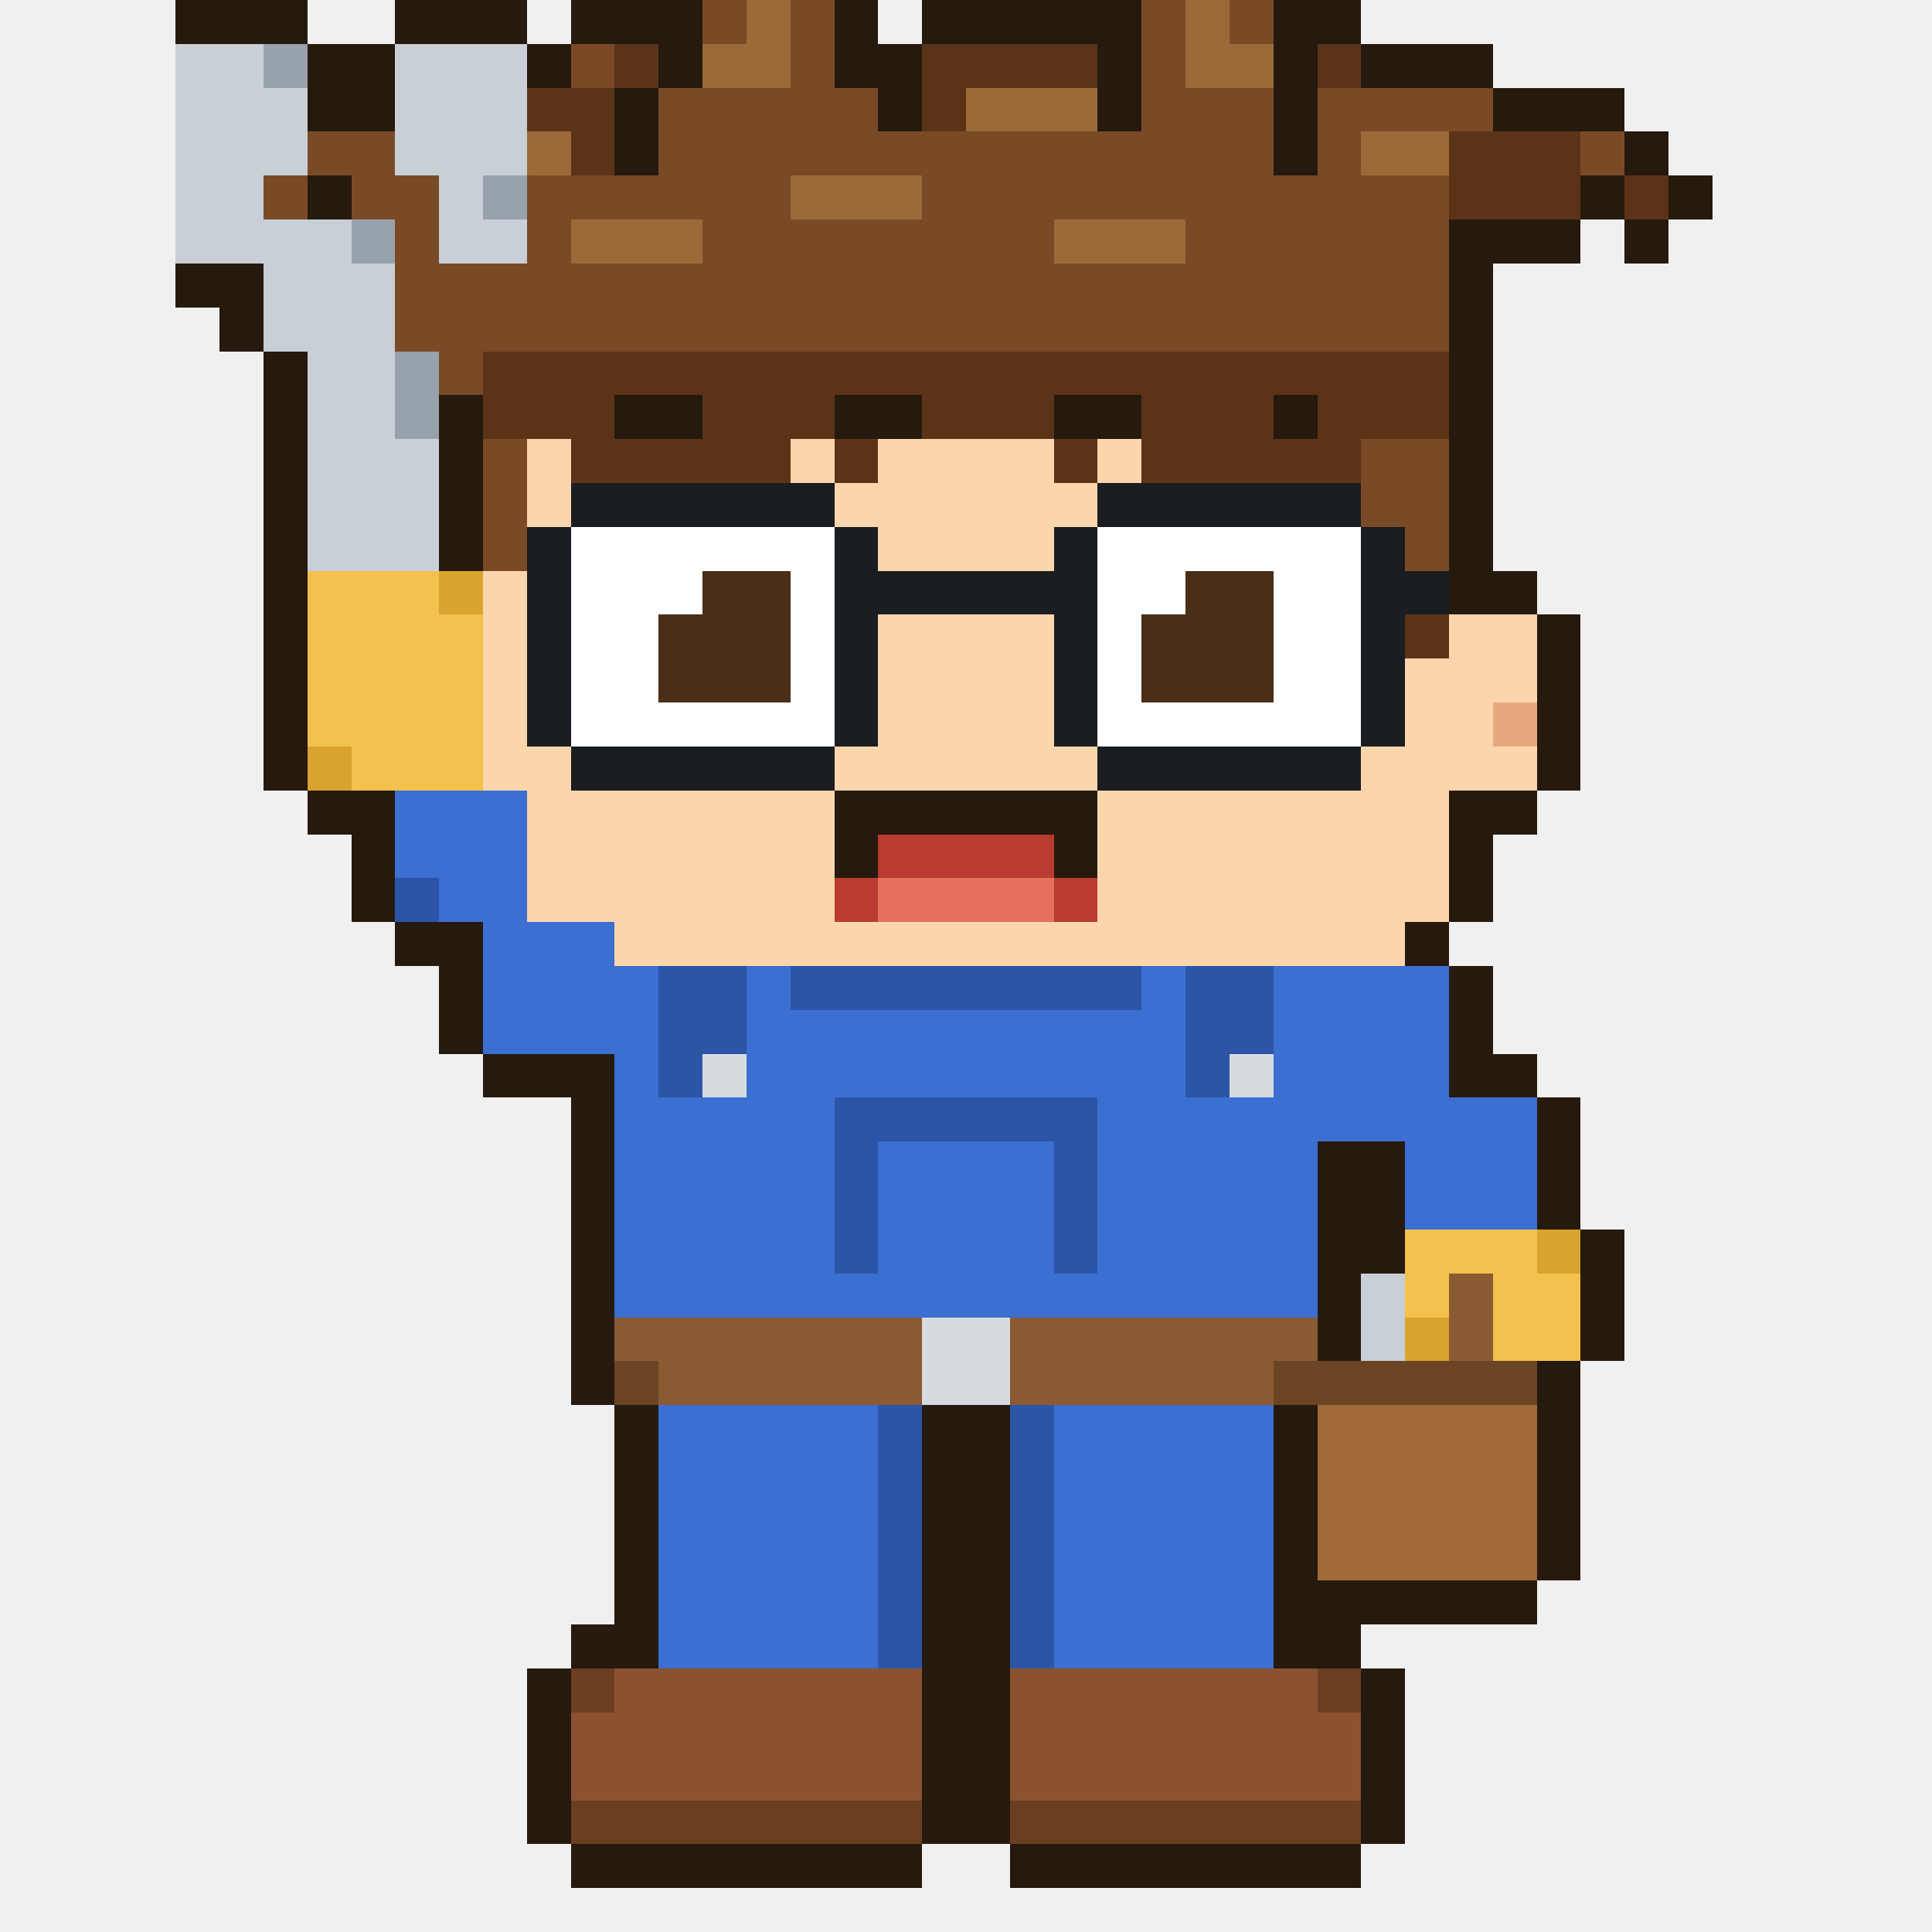
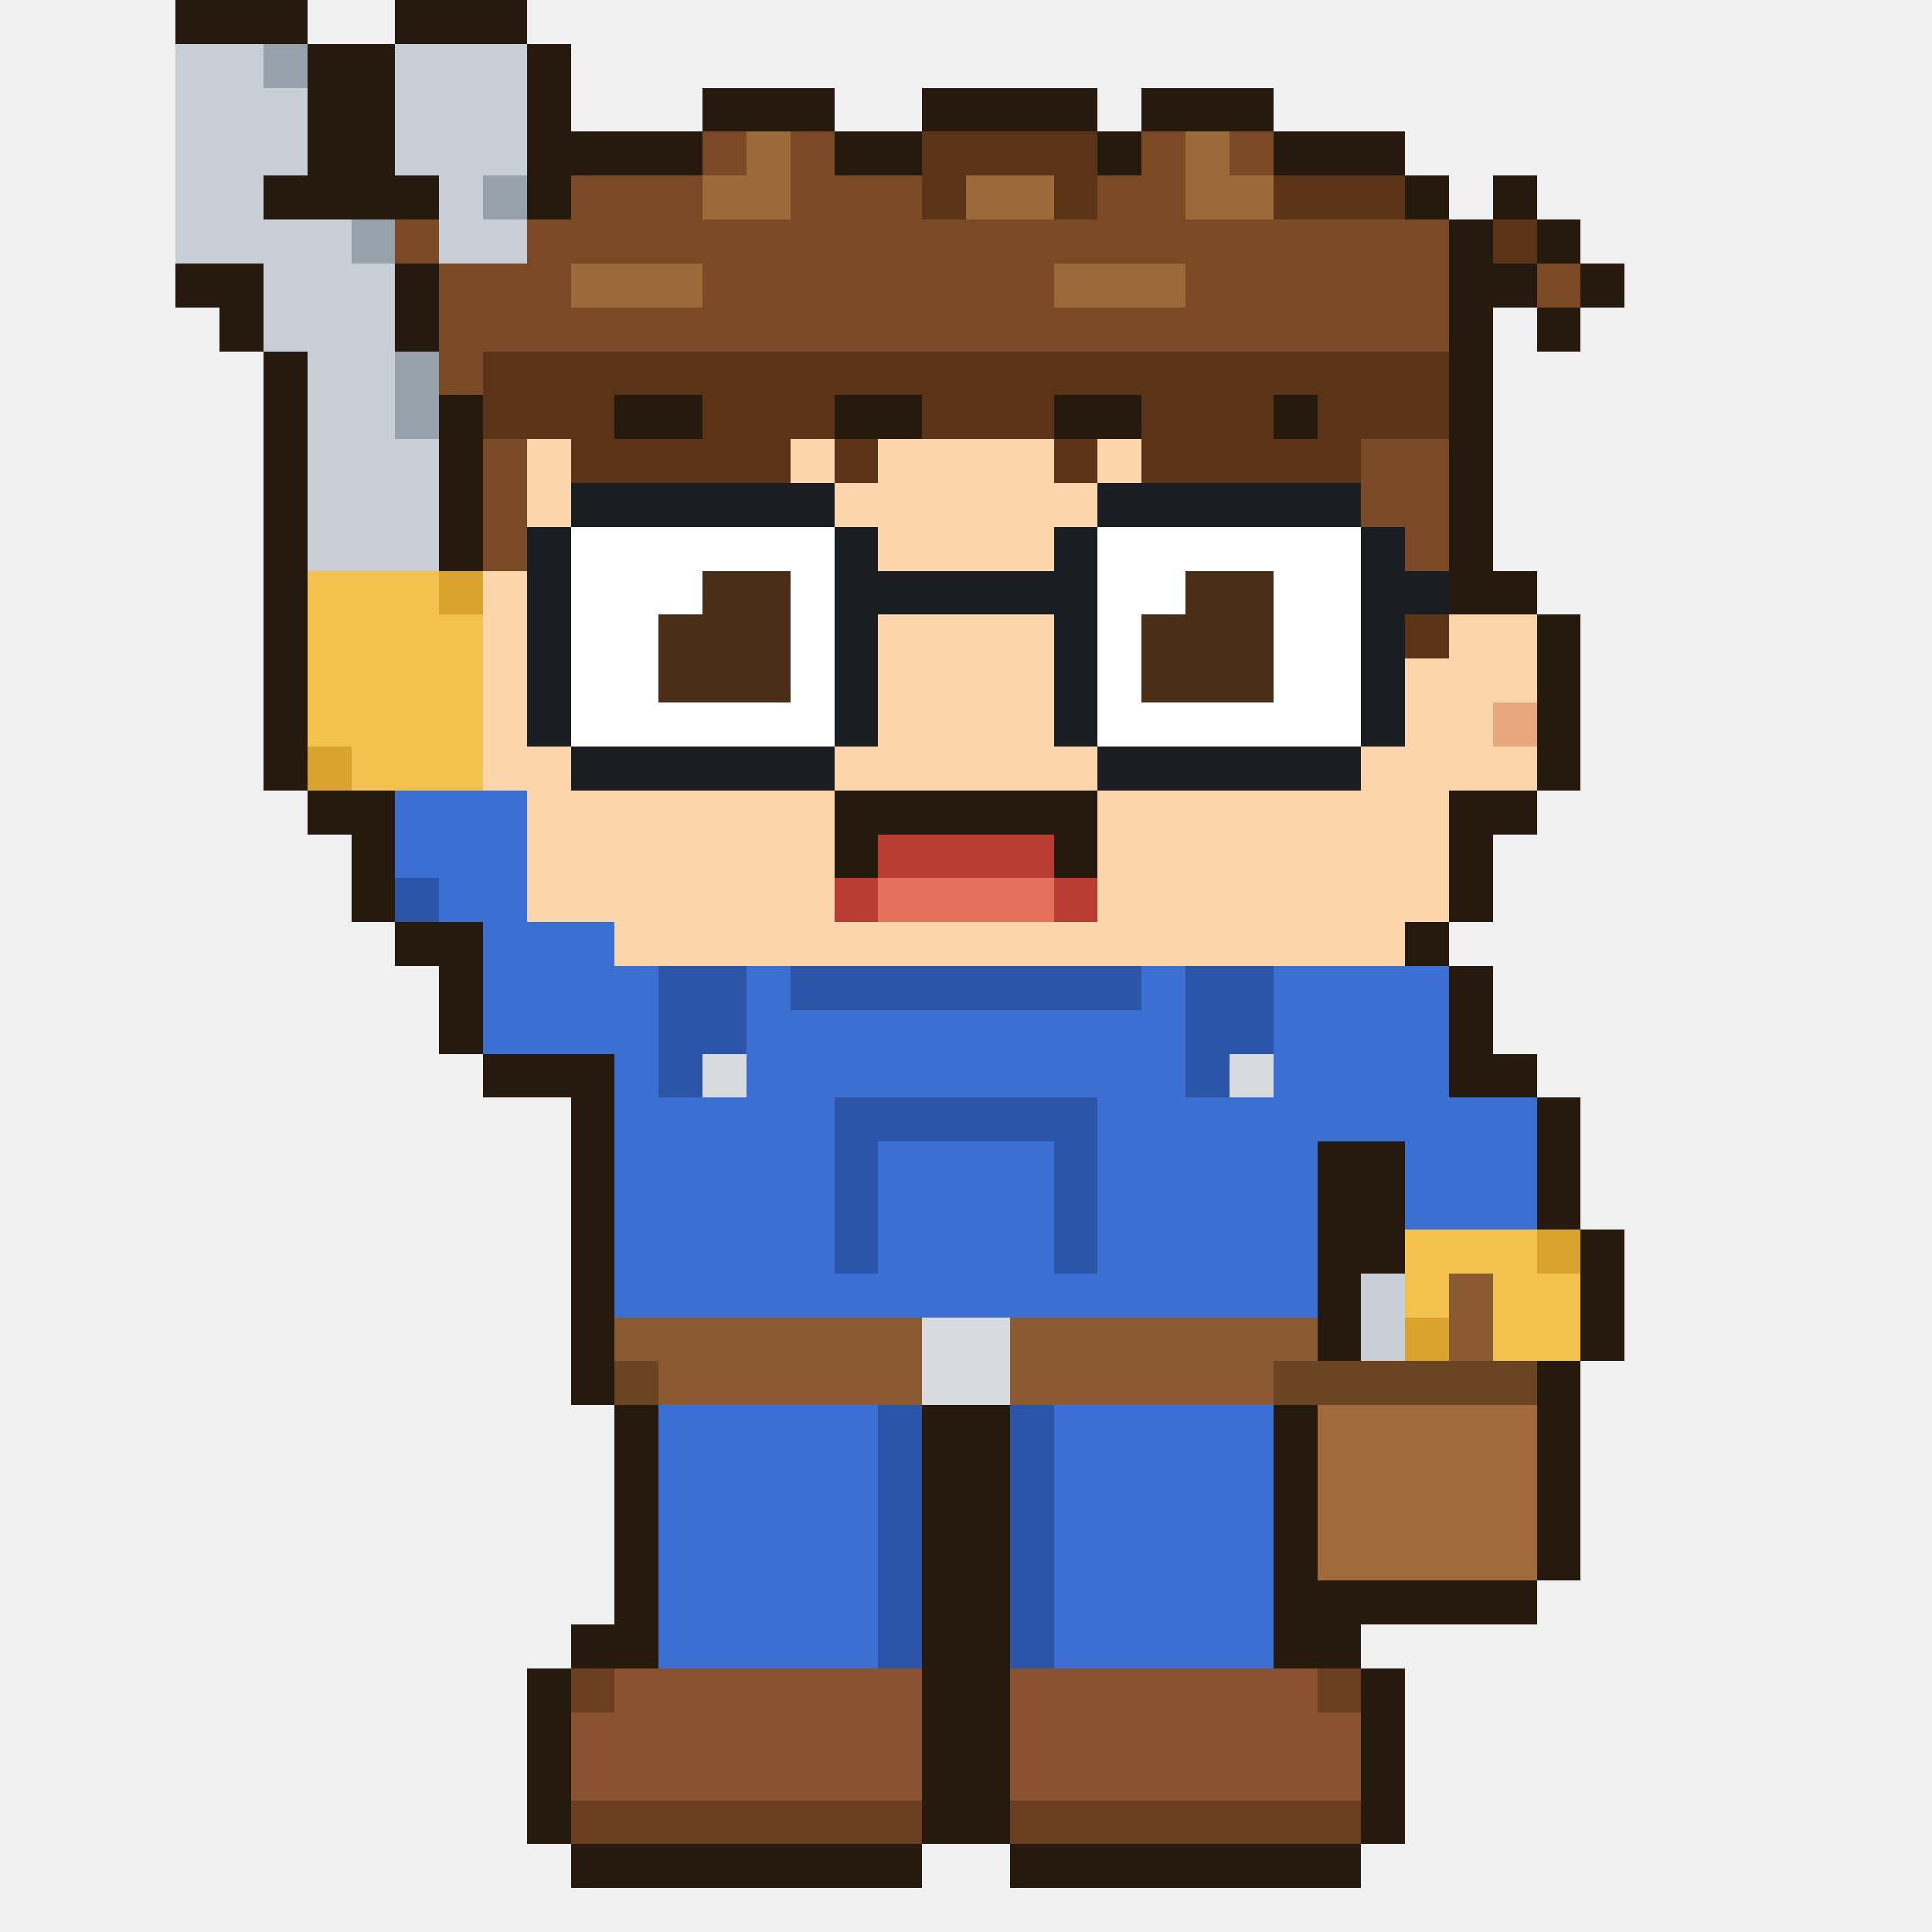
<svg xmlns="http://www.w3.org/2000/svg" viewBox="0 0 36 44" width="240" height="240" role="img" aria-label="Felix" shape-rendering="crispEdges">
  <rect x="0" y="0" width="3" height="1" fill="#26190E" />
  <rect x="5" y="0" width="3" height="1" fill="#26190E" />
-   <rect x="9" y="0" width="3" height="1" fill="#26190E" />
-   <rect x="12" y="0" width="1" height="1" fill="#7A4A26" />
-   <rect x="13" y="0" width="1" height="1" fill="#9C6A38" />
-   <rect x="14" y="0" width="1" height="1" fill="#7A4A26" />
-   <rect x="15" y="0" width="1" height="1" fill="#26190E" />
-   <rect x="17" y="0" width="5" height="1" fill="#26190E" />
-   <rect x="22" y="0" width="1" height="1" fill="#7A4A26" />
-   <rect x="23" y="0" width="1" height="1" fill="#9C6A38" />
-   <rect x="24" y="0" width="1" height="1" fill="#7A4A26" />
-   <rect x="25" y="0" width="2" height="1" fill="#26190E" />
  <rect x="0" y="1" width="2" height="1" fill="#C9CFD6" />
  <rect x="2" y="1" width="1" height="1" fill="#98A2AC" />
  <rect x="3" y="1" width="2" height="1" fill="#26190E" />
  <rect x="5" y="1" width="3" height="1" fill="#C9CFD6" />
  <rect x="8" y="1" width="1" height="1" fill="#26190E" />
-   <rect x="9" y="1" width="1" height="1" fill="#7A4A26" />
-   <rect x="10" y="1" width="1" height="1" fill="#5B3418" />
-   <rect x="11" y="1" width="1" height="1" fill="#26190E" />
-   <rect x="12" y="1" width="2" height="1" fill="#9C6A38" />
-   <rect x="14" y="1" width="1" height="1" fill="#7A4A26" />
-   <rect x="15" y="1" width="2" height="1" fill="#26190E" />
-   <rect x="17" y="1" width="4" height="1" fill="#5B3418" />
-   <rect x="21" y="1" width="1" height="1" fill="#26190E" />
-   <rect x="22" y="1" width="1" height="1" fill="#7A4A26" />
-   <rect x="23" y="1" width="2" height="1" fill="#9C6A38" />
-   <rect x="25" y="1" width="1" height="1" fill="#26190E" />
-   <rect x="26" y="1" width="1" height="1" fill="#5B3418" />
-   <rect x="27" y="1" width="3" height="1" fill="#26190E" />
  <rect x="0" y="2" width="3" height="1" fill="#C9CFD6" />
  <rect x="3" y="2" width="2" height="1" fill="#26190E" />
  <rect x="5" y="2" width="3" height="1" fill="#C9CFD6" />
-   <rect x="8" y="2" width="2" height="1" fill="#5B3418" />
-   <rect x="10" y="2" width="1" height="1" fill="#26190E" />
-   <rect x="11" y="2" width="5" height="1" fill="#7A4A26" />
-   <rect x="16" y="2" width="1" height="1" fill="#26190E" />
-   <rect x="17" y="2" width="1" height="1" fill="#5B3418" />
-   <rect x="18" y="2" width="3" height="1" fill="#9C6A38" />
-   <rect x="21" y="2" width="1" height="1" fill="#26190E" />
-   <rect x="22" y="2" width="3" height="1" fill="#7A4A26" />
-   <rect x="25" y="2" width="1" height="1" fill="#26190E" />
-   <rect x="26" y="2" width="4" height="1" fill="#7A4A26" />
-   <rect x="30" y="2" width="3" height="1" fill="#26190E" />
+   <rect x="8" y="2" width="1" height="1" fill="#26190E" />
+   <rect x="12" y="2" width="3" height="1" fill="#26190E" />
+   <rect x="17" y="2" width="4" height="1" fill="#26190E" />
+   <rect x="22" y="2" width="3" height="1" fill="#26190E" />
  <rect x="0" y="3" width="3" height="1" fill="#C9CFD6" />
-   <rect x="3" y="3" width="2" height="1" fill="#7A4A26" />
+   <rect x="3" y="3" width="2" height="1" fill="#26190E" />
  <rect x="5" y="3" width="3" height="1" fill="#C9CFD6" />
-   <rect x="8" y="3" width="1" height="1" fill="#9C6A38" />
-   <rect x="9" y="3" width="1" height="1" fill="#5B3418" />
-   <rect x="10" y="3" width="1" height="1" fill="#26190E" />
-   <rect x="11" y="3" width="14" height="1" fill="#7A4A26" />
-   <rect x="25" y="3" width="1" height="1" fill="#26190E" />
-   <rect x="26" y="3" width="1" height="1" fill="#7A4A26" />
-   <rect x="27" y="3" width="2" height="1" fill="#9C6A38" />
-   <rect x="29" y="3" width="3" height="1" fill="#5B3418" />
-   <rect x="32" y="3" width="1" height="1" fill="#7A4A26" />
-   <rect x="33" y="3" width="1" height="1" fill="#26190E" />
+   <rect x="8" y="3" width="4" height="1" fill="#26190E" />
+   <rect x="12" y="3" width="1" height="1" fill="#7A4A26" />
+   <rect x="13" y="3" width="1" height="1" fill="#9C6A38" />
+   <rect x="14" y="3" width="1" height="1" fill="#7A4A26" />
+   <rect x="15" y="3" width="2" height="1" fill="#26190E" />
+   <rect x="17" y="3" width="4" height="1" fill="#5B3418" />
+   <rect x="21" y="3" width="1" height="1" fill="#26190E" />
+   <rect x="22" y="3" width="1" height="1" fill="#7A4A26" />
+   <rect x="23" y="3" width="1" height="1" fill="#9C6A38" />
+   <rect x="24" y="3" width="1" height="1" fill="#7A4A26" />
+   <rect x="25" y="3" width="3" height="1" fill="#26190E" />
  <rect x="0" y="4" width="2" height="1" fill="#C9CFD6" />
-   <rect x="2" y="4" width="1" height="1" fill="#7A4A26" />
-   <rect x="3" y="4" width="1" height="1" fill="#26190E" />
-   <rect x="4" y="4" width="2" height="1" fill="#7A4A26" />
+   <rect x="2" y="4" width="4" height="1" fill="#26190E" />
  <rect x="6" y="4" width="1" height="1" fill="#C9CFD6" />
  <rect x="7" y="4" width="1" height="1" fill="#98A2AC" />
-   <rect x="8" y="4" width="6" height="1" fill="#7A4A26" />
-   <rect x="14" y="4" width="3" height="1" fill="#9C6A38" />
-   <rect x="17" y="4" width="12" height="1" fill="#7A4A26" />
-   <rect x="29" y="4" width="3" height="1" fill="#5B3418" />
-   <rect x="32" y="4" width="1" height="1" fill="#26190E" />
-   <rect x="33" y="4" width="1" height="1" fill="#5B3418" />
-   <rect x="34" y="4" width="1" height="1" fill="#26190E" />
+   <rect x="8" y="4" width="1" height="1" fill="#26190E" />
+   <rect x="9" y="4" width="3" height="1" fill="#7A4A26" />
+   <rect x="12" y="4" width="2" height="1" fill="#9C6A38" />
+   <rect x="14" y="4" width="3" height="1" fill="#7A4A26" />
+   <rect x="17" y="4" width="1" height="1" fill="#5B3418" />
+   <rect x="18" y="4" width="2" height="1" fill="#9C6A38" />
+   <rect x="20" y="4" width="1" height="1" fill="#5B3418" />
+   <rect x="21" y="4" width="2" height="1" fill="#7A4A26" />
+   <rect x="23" y="4" width="2" height="1" fill="#9C6A38" />
+   <rect x="25" y="4" width="3" height="1" fill="#5B3418" />
+   <rect x="28" y="4" width="1" height="1" fill="#26190E" />
+   <rect x="30" y="4" width="1" height="1" fill="#26190E" />
  <rect x="0" y="5" width="4" height="1" fill="#C9CFD6" />
  <rect x="4" y="5" width="1" height="1" fill="#98A2AC" />
  <rect x="5" y="5" width="1" height="1" fill="#7A4A26" />
  <rect x="6" y="5" width="2" height="1" fill="#C9CFD6" />
-   <rect x="8" y="5" width="1" height="1" fill="#7A4A26" />
-   <rect x="9" y="5" width="3" height="1" fill="#9C6A38" />
-   <rect x="12" y="5" width="8" height="1" fill="#7A4A26" />
-   <rect x="20" y="5" width="3" height="1" fill="#9C6A38" />
-   <rect x="23" y="5" width="6" height="1" fill="#7A4A26" />
-   <rect x="29" y="5" width="3" height="1" fill="#26190E" />
-   <rect x="33" y="5" width="1" height="1" fill="#26190E" />
+   <rect x="8" y="5" width="21" height="1" fill="#7A4A26" />
+   <rect x="29" y="5" width="1" height="1" fill="#26190E" />
+   <rect x="30" y="5" width="1" height="1" fill="#5B3418" />
+   <rect x="31" y="5" width="1" height="1" fill="#26190E" />
  <rect x="0" y="6" width="2" height="1" fill="#26190E" />
  <rect x="2" y="6" width="3" height="1" fill="#C9CFD6" />
-   <rect x="5" y="6" width="24" height="1" fill="#7A4A26" />
-   <rect x="29" y="6" width="1" height="1" fill="#26190E" />
+   <rect x="5" y="6" width="1" height="1" fill="#26190E" />
+   <rect x="6" y="6" width="3" height="1" fill="#7A4A26" />
+   <rect x="9" y="6" width="3" height="1" fill="#9C6A38" />
+   <rect x="12" y="6" width="8" height="1" fill="#7A4A26" />
+   <rect x="20" y="6" width="3" height="1" fill="#9C6A38" />
+   <rect x="23" y="6" width="6" height="1" fill="#7A4A26" />
+   <rect x="29" y="6" width="2" height="1" fill="#26190E" />
+   <rect x="31" y="6" width="1" height="1" fill="#7A4A26" />
+   <rect x="32" y="6" width="1" height="1" fill="#26190E" />
  <rect x="1" y="7" width="1" height="1" fill="#26190E" />
  <rect x="2" y="7" width="3" height="1" fill="#C9CFD6" />
-   <rect x="5" y="7" width="24" height="1" fill="#7A4A26" />
+   <rect x="5" y="7" width="1" height="1" fill="#26190E" />
+   <rect x="6" y="7" width="23" height="1" fill="#7A4A26" />
  <rect x="29" y="7" width="1" height="1" fill="#26190E" />
+   <rect x="31" y="7" width="1" height="1" fill="#26190E" />
  <rect x="2" y="8" width="1" height="1" fill="#26190E" />
  <rect x="3" y="8" width="2" height="1" fill="#C9CFD6" />
  <rect x="5" y="8" width="1" height="1" fill="#98A2AC" />
  <rect x="6" y="8" width="1" height="1" fill="#7A4A26" />
  <rect x="7" y="8" width="22" height="1" fill="#5B3418" />
  <rect x="29" y="8" width="1" height="1" fill="#26190E" />
  <rect x="2" y="9" width="1" height="1" fill="#26190E" />
  <rect x="3" y="9" width="2" height="1" fill="#C9CFD6" />
  <rect x="5" y="9" width="1" height="1" fill="#98A2AC" />
  <rect x="6" y="9" width="1" height="1" fill="#26190E" />
  <rect x="7" y="9" width="3" height="1" fill="#5B3418" />
  <rect x="10" y="9" width="2" height="1" fill="#26190E" />
  <rect x="12" y="9" width="3" height="1" fill="#5B3418" />
  <rect x="15" y="9" width="2" height="1" fill="#26190E" />
  <rect x="17" y="9" width="3" height="1" fill="#5B3418" />
  <rect x="20" y="9" width="2" height="1" fill="#26190E" />
  <rect x="22" y="9" width="3" height="1" fill="#5B3418" />
  <rect x="25" y="9" width="1" height="1" fill="#26190E" />
  <rect x="26" y="9" width="3" height="1" fill="#5B3418" />
  <rect x="29" y="9" width="1" height="1" fill="#26190E" />
  <rect x="2" y="10" width="1" height="1" fill="#26190E" />
  <rect x="3" y="10" width="3" height="1" fill="#C9CFD6" />
  <rect x="6" y="10" width="1" height="1" fill="#26190E" />
  <rect x="7" y="10" width="1" height="1" fill="#7A4A26" />
  <rect x="8" y="10" width="1" height="1" fill="#FBD6AC" />
  <rect x="9" y="10" width="5" height="1" fill="#5B3418" />
  <rect x="14" y="10" width="1" height="1" fill="#FBD6AC" />
  <rect x="15" y="10" width="1" height="1" fill="#5B3418" />
  <rect x="16" y="10" width="4" height="1" fill="#FBD6AC" />
  <rect x="20" y="10" width="1" height="1" fill="#5B3418" />
  <rect x="21" y="10" width="1" height="1" fill="#FBD6AC" />
  <rect x="22" y="10" width="5" height="1" fill="#5B3418" />
  <rect x="27" y="10" width="2" height="1" fill="#7A4A26" />
  <rect x="29" y="10" width="1" height="1" fill="#26190E" />
  <rect x="2" y="11" width="1" height="1" fill="#26190E" />
  <rect x="3" y="11" width="3" height="1" fill="#C9CFD6" />
  <rect x="6" y="11" width="1" height="1" fill="#26190E" />
  <rect x="7" y="11" width="1" height="1" fill="#7A4A26" />
  <rect x="8" y="11" width="1" height="1" fill="#FBD6AC" />
  <rect x="9" y="11" width="6" height="1" fill="#1A1D22" />
  <rect x="15" y="11" width="6" height="1" fill="#FBD6AC" />
  <rect x="21" y="11" width="6" height="1" fill="#1A1D22" />
  <rect x="27" y="11" width="2" height="1" fill="#7A4A26" />
  <rect x="29" y="11" width="1" height="1" fill="#26190E" />
  <rect x="2" y="12" width="1" height="1" fill="#26190E" />
  <rect x="3" y="12" width="3" height="1" fill="#C9CFD6" />
  <rect x="6" y="12" width="1" height="1" fill="#26190E" />
  <rect x="7" y="12" width="1" height="1" fill="#7A4A26" />
  <rect x="8" y="12" width="1" height="1" fill="#1A1D22" />
  <rect x="9" y="12" width="6" height="1" fill="#FFFFFF" />
  <rect x="15" y="12" width="1" height="1" fill="#1A1D22" />
  <rect x="16" y="12" width="4" height="1" fill="#FBD6AC" />
  <rect x="20" y="12" width="1" height="1" fill="#1A1D22" />
  <rect x="21" y="12" width="6" height="1" fill="#FFFFFF" />
  <rect x="27" y="12" width="1" height="1" fill="#1A1D22" />
  <rect x="28" y="12" width="1" height="1" fill="#7A4A26" />
  <rect x="29" y="12" width="1" height="1" fill="#26190E" />
  <rect x="2" y="13" width="1" height="1" fill="#26190E" />
  <rect x="3" y="13" width="3" height="1" fill="#F2C14E" />
  <rect x="6" y="13" width="1" height="1" fill="#D9A32E" />
  <rect x="7" y="13" width="1" height="1" fill="#FBD6AC" />
  <rect x="8" y="13" width="1" height="1" fill="#1A1D22" />
  <rect x="9" y="13" width="3" height="1" fill="#FFFFFF" />
  <rect x="12" y="13" width="2" height="1" fill="#4A2E18" />
  <rect x="14" y="13" width="1" height="1" fill="#FFFFFF" />
  <rect x="15" y="13" width="6" height="1" fill="#1A1D22" />
  <rect x="21" y="13" width="2" height="1" fill="#FFFFFF" />
  <rect x="23" y="13" width="2" height="1" fill="#4A2E18" />
  <rect x="25" y="13" width="2" height="1" fill="#FFFFFF" />
  <rect x="27" y="13" width="2" height="1" fill="#1A1D22" />
  <rect x="29" y="13" width="2" height="1" fill="#26190E" />
  <rect x="2" y="14" width="1" height="1" fill="#26190E" />
  <rect x="3" y="14" width="4" height="1" fill="#F2C14E" />
  <rect x="7" y="14" width="1" height="1" fill="#FBD6AC" />
  <rect x="8" y="14" width="1" height="1" fill="#1A1D22" />
  <rect x="9" y="14" width="2" height="1" fill="#FFFFFF" />
  <rect x="11" y="14" width="3" height="1" fill="#4A2E18" />
  <rect x="14" y="14" width="1" height="1" fill="#FFFFFF" />
  <rect x="15" y="14" width="1" height="1" fill="#1A1D22" />
  <rect x="16" y="14" width="4" height="1" fill="#FBD6AC" />
  <rect x="20" y="14" width="1" height="1" fill="#1A1D22" />
  <rect x="21" y="14" width="1" height="1" fill="#FFFFFF" />
  <rect x="22" y="14" width="3" height="1" fill="#4A2E18" />
  <rect x="25" y="14" width="2" height="1" fill="#FFFFFF" />
  <rect x="27" y="14" width="1" height="1" fill="#1A1D22" />
  <rect x="28" y="14" width="1" height="1" fill="#5B3418" />
  <rect x="29" y="14" width="2" height="1" fill="#FBD6AC" />
  <rect x="31" y="14" width="1" height="1" fill="#26190E" />
  <rect x="2" y="15" width="1" height="1" fill="#26190E" />
  <rect x="3" y="15" width="4" height="1" fill="#F2C14E" />
  <rect x="7" y="15" width="1" height="1" fill="#FBD6AC" />
  <rect x="8" y="15" width="1" height="1" fill="#1A1D22" />
  <rect x="9" y="15" width="2" height="1" fill="#FFFFFF" />
  <rect x="11" y="15" width="3" height="1" fill="#4A2E18" />
  <rect x="14" y="15" width="1" height="1" fill="#FFFFFF" />
  <rect x="15" y="15" width="1" height="1" fill="#1A1D22" />
  <rect x="16" y="15" width="4" height="1" fill="#FBD6AC" />
  <rect x="20" y="15" width="1" height="1" fill="#1A1D22" />
  <rect x="21" y="15" width="1" height="1" fill="#FFFFFF" />
  <rect x="22" y="15" width="3" height="1" fill="#4A2E18" />
  <rect x="25" y="15" width="2" height="1" fill="#FFFFFF" />
  <rect x="27" y="15" width="1" height="1" fill="#1A1D22" />
  <rect x="28" y="15" width="3" height="1" fill="#FBD6AC" />
  <rect x="31" y="15" width="1" height="1" fill="#26190E" />
  <rect x="2" y="16" width="1" height="1" fill="#26190E" />
  <rect x="3" y="16" width="4" height="1" fill="#F2C14E" />
  <rect x="7" y="16" width="1" height="1" fill="#FBD6AC" />
  <rect x="8" y="16" width="1" height="1" fill="#1A1D22" />
  <rect x="9" y="16" width="6" height="1" fill="#FFFFFF" />
  <rect x="15" y="16" width="1" height="1" fill="#1A1D22" />
  <rect x="16" y="16" width="4" height="1" fill="#FBD6AC" />
  <rect x="20" y="16" width="1" height="1" fill="#1A1D22" />
  <rect x="21" y="16" width="6" height="1" fill="#FFFFFF" />
  <rect x="27" y="16" width="1" height="1" fill="#1A1D22" />
  <rect x="28" y="16" width="2" height="1" fill="#FBD6AC" />
  <rect x="30" y="16" width="1" height="1" fill="#E8A87E" />
  <rect x="31" y="16" width="1" height="1" fill="#26190E" />
  <rect x="2" y="17" width="1" height="1" fill="#26190E" />
  <rect x="3" y="17" width="1" height="1" fill="#D9A32E" />
  <rect x="4" y="17" width="3" height="1" fill="#F2C14E" />
  <rect x="7" y="17" width="2" height="1" fill="#FBD6AC" />
  <rect x="9" y="17" width="6" height="1" fill="#1A1D22" />
  <rect x="15" y="17" width="6" height="1" fill="#FBD6AC" />
  <rect x="21" y="17" width="6" height="1" fill="#1A1D22" />
  <rect x="27" y="17" width="4" height="1" fill="#FBD6AC" />
  <rect x="31" y="17" width="1" height="1" fill="#26190E" />
  <rect x="3" y="18" width="2" height="1" fill="#26190E" />
  <rect x="5" y="18" width="3" height="1" fill="#3B6FD1" />
  <rect x="8" y="18" width="7" height="1" fill="#FBD6AC" />
  <rect x="15" y="18" width="6" height="1" fill="#26190E" />
  <rect x="21" y="18" width="8" height="1" fill="#FBD6AC" />
  <rect x="29" y="18" width="2" height="1" fill="#26190E" />
  <rect x="4" y="19" width="1" height="1" fill="#26190E" />
  <rect x="5" y="19" width="3" height="1" fill="#3B6FD1" />
  <rect x="8" y="19" width="7" height="1" fill="#FBD6AC" />
  <rect x="15" y="19" width="1" height="1" fill="#26190E" />
  <rect x="16" y="19" width="4" height="1" fill="#B93B31" />
  <rect x="20" y="19" width="1" height="1" fill="#26190E" />
  <rect x="21" y="19" width="8" height="1" fill="#FBD6AC" />
  <rect x="29" y="19" width="1" height="1" fill="#26190E" />
  <rect x="4" y="20" width="1" height="1" fill="#26190E" />
  <rect x="5" y="20" width="1" height="1" fill="#2C55A8" />
  <rect x="6" y="20" width="2" height="1" fill="#3B6FD1" />
  <rect x="8" y="20" width="7" height="1" fill="#FBD6AC" />
  <rect x="15" y="20" width="1" height="1" fill="#B93B31" />
  <rect x="16" y="20" width="4" height="1" fill="#E4705B" />
  <rect x="20" y="20" width="1" height="1" fill="#B93B31" />
  <rect x="21" y="20" width="8" height="1" fill="#FBD6AC" />
  <rect x="29" y="20" width="1" height="1" fill="#26190E" />
  <rect x="5" y="21" width="2" height="1" fill="#26190E" />
  <rect x="7" y="21" width="3" height="1" fill="#3B6FD1" />
  <rect x="10" y="21" width="18" height="1" fill="#FBD6AC" />
  <rect x="28" y="21" width="1" height="1" fill="#26190E" />
  <rect x="6" y="22" width="1" height="1" fill="#26190E" />
  <rect x="7" y="22" width="4" height="1" fill="#3B6FD1" />
  <rect x="11" y="22" width="2" height="1" fill="#2C55A8" />
  <rect x="13" y="22" width="1" height="1" fill="#3B6FD1" />
  <rect x="14" y="22" width="8" height="1" fill="#2C55A8" />
  <rect x="22" y="22" width="1" height="1" fill="#3B6FD1" />
  <rect x="23" y="22" width="2" height="1" fill="#2C55A8" />
  <rect x="25" y="22" width="4" height="1" fill="#3B6FD1" />
  <rect x="29" y="22" width="1" height="1" fill="#26190E" />
  <rect x="6" y="23" width="1" height="1" fill="#26190E" />
  <rect x="7" y="23" width="4" height="1" fill="#3B6FD1" />
  <rect x="11" y="23" width="2" height="1" fill="#2C55A8" />
  <rect x="13" y="23" width="10" height="1" fill="#3B6FD1" />
  <rect x="23" y="23" width="2" height="1" fill="#2C55A8" />
  <rect x="25" y="23" width="4" height="1" fill="#3B6FD1" />
  <rect x="29" y="23" width="1" height="1" fill="#26190E" />
  <rect x="7" y="24" width="3" height="1" fill="#26190E" />
  <rect x="10" y="24" width="1" height="1" fill="#3B6FD1" />
  <rect x="11" y="24" width="1" height="1" fill="#2C55A8" />
  <rect x="12" y="24" width="1" height="1" fill="#D7DBE0" />
  <rect x="13" y="24" width="10" height="1" fill="#3B6FD1" />
  <rect x="23" y="24" width="1" height="1" fill="#2C55A8" />
  <rect x="24" y="24" width="1" height="1" fill="#D7DBE0" />
  <rect x="25" y="24" width="4" height="1" fill="#3B6FD1" />
  <rect x="29" y="24" width="2" height="1" fill="#26190E" />
  <rect x="9" y="25" width="1" height="1" fill="#26190E" />
  <rect x="10" y="25" width="5" height="1" fill="#3B6FD1" />
  <rect x="15" y="25" width="6" height="1" fill="#2C55A8" />
  <rect x="21" y="25" width="10" height="1" fill="#3B6FD1" />
  <rect x="31" y="25" width="1" height="1" fill="#26190E" />
  <rect x="9" y="26" width="1" height="1" fill="#26190E" />
  <rect x="10" y="26" width="5" height="1" fill="#3B6FD1" />
  <rect x="15" y="26" width="1" height="1" fill="#2C55A8" />
  <rect x="16" y="26" width="4" height="1" fill="#3B6FD1" />
  <rect x="20" y="26" width="1" height="1" fill="#2C55A8" />
  <rect x="21" y="26" width="5" height="1" fill="#3B6FD1" />
  <rect x="26" y="26" width="2" height="1" fill="#26190E" />
  <rect x="28" y="26" width="3" height="1" fill="#3B6FD1" />
  <rect x="31" y="26" width="1" height="1" fill="#26190E" />
  <rect x="9" y="27" width="1" height="1" fill="#26190E" />
  <rect x="10" y="27" width="5" height="1" fill="#3B6FD1" />
  <rect x="15" y="27" width="1" height="1" fill="#2C55A8" />
  <rect x="16" y="27" width="4" height="1" fill="#3B6FD1" />
  <rect x="20" y="27" width="1" height="1" fill="#2C55A8" />
  <rect x="21" y="27" width="5" height="1" fill="#3B6FD1" />
  <rect x="26" y="27" width="2" height="1" fill="#26190E" />
  <rect x="28" y="27" width="3" height="1" fill="#3B6FD1" />
  <rect x="31" y="27" width="1" height="1" fill="#26190E" />
  <rect x="9" y="28" width="1" height="1" fill="#26190E" />
  <rect x="10" y="28" width="5" height="1" fill="#3B6FD1" />
  <rect x="15" y="28" width="1" height="1" fill="#2C55A8" />
  <rect x="16" y="28" width="4" height="1" fill="#3B6FD1" />
  <rect x="20" y="28" width="1" height="1" fill="#2C55A8" />
  <rect x="21" y="28" width="5" height="1" fill="#3B6FD1" />
  <rect x="26" y="28" width="2" height="1" fill="#26190E" />
  <rect x="28" y="28" width="3" height="1" fill="#F2C14E" />
  <rect x="31" y="28" width="1" height="1" fill="#D9A32E" />
  <rect x="32" y="28" width="1" height="1" fill="#26190E" />
  <rect x="9" y="29" width="1" height="1" fill="#26190E" />
  <rect x="10" y="29" width="16" height="1" fill="#3B6FD1" />
  <rect x="26" y="29" width="1" height="1" fill="#26190E" />
  <rect x="27" y="29" width="1" height="1" fill="#C9CFD6" />
  <rect x="28" y="29" width="1" height="1" fill="#F2C14E" />
  <rect x="29" y="29" width="1" height="1" fill="#8A5A32" />
  <rect x="30" y="29" width="2" height="1" fill="#F2C14E" />
  <rect x="32" y="29" width="1" height="1" fill="#26190E" />
  <rect x="9" y="30" width="1" height="1" fill="#26190E" />
  <rect x="10" y="30" width="7" height="1" fill="#8A5A32" />
  <rect x="17" y="30" width="2" height="1" fill="#D7DBE0" />
  <rect x="19" y="30" width="7" height="1" fill="#8A5A32" />
  <rect x="26" y="30" width="1" height="1" fill="#26190E" />
  <rect x="27" y="30" width="1" height="1" fill="#C9CFD6" />
  <rect x="28" y="30" width="1" height="1" fill="#D9A32E" />
  <rect x="29" y="30" width="1" height="1" fill="#8A5A32" />
  <rect x="30" y="30" width="2" height="1" fill="#F2C14E" />
  <rect x="32" y="30" width="1" height="1" fill="#26190E" />
  <rect x="9" y="31" width="1" height="1" fill="#26190E" />
  <rect x="10" y="31" width="1" height="1" fill="#6B4423" />
  <rect x="11" y="31" width="6" height="1" fill="#8A5A32" />
  <rect x="17" y="31" width="2" height="1" fill="#D7DBE0" />
  <rect x="19" y="31" width="6" height="1" fill="#8A5A32" />
  <rect x="25" y="31" width="6" height="1" fill="#6B4423" />
  <rect x="31" y="31" width="1" height="1" fill="#26190E" />
  <rect x="10" y="32" width="1" height="1" fill="#26190E" />
  <rect x="11" y="32" width="5" height="1" fill="#3B6FD1" />
  <rect x="16" y="32" width="1" height="1" fill="#2C55A8" />
  <rect x="17" y="32" width="2" height="1" fill="#26190E" />
  <rect x="19" y="32" width="1" height="1" fill="#2C55A8" />
  <rect x="20" y="32" width="5" height="1" fill="#3B6FD1" />
  <rect x="25" y="32" width="1" height="1" fill="#26190E" />
  <rect x="26" y="32" width="5" height="1" fill="#A06A3A" />
  <rect x="31" y="32" width="1" height="1" fill="#26190E" />
  <rect x="10" y="33" width="1" height="1" fill="#26190E" />
  <rect x="11" y="33" width="5" height="1" fill="#3B6FD1" />
  <rect x="16" y="33" width="1" height="1" fill="#2C55A8" />
  <rect x="17" y="33" width="2" height="1" fill="#26190E" />
  <rect x="19" y="33" width="1" height="1" fill="#2C55A8" />
  <rect x="20" y="33" width="5" height="1" fill="#3B6FD1" />
  <rect x="25" y="33" width="1" height="1" fill="#26190E" />
  <rect x="26" y="33" width="5" height="1" fill="#A06A3A" />
  <rect x="31" y="33" width="1" height="1" fill="#26190E" />
  <rect x="10" y="34" width="1" height="1" fill="#26190E" />
  <rect x="11" y="34" width="5" height="1" fill="#3B6FD1" />
  <rect x="16" y="34" width="1" height="1" fill="#2C55A8" />
  <rect x="17" y="34" width="2" height="1" fill="#26190E" />
  <rect x="19" y="34" width="1" height="1" fill="#2C55A8" />
  <rect x="20" y="34" width="5" height="1" fill="#3B6FD1" />
  <rect x="25" y="34" width="1" height="1" fill="#26190E" />
  <rect x="26" y="34" width="5" height="1" fill="#A06A3A" />
  <rect x="31" y="34" width="1" height="1" fill="#26190E" />
  <rect x="10" y="35" width="1" height="1" fill="#26190E" />
  <rect x="11" y="35" width="5" height="1" fill="#3B6FD1" />
  <rect x="16" y="35" width="1" height="1" fill="#2C55A8" />
  <rect x="17" y="35" width="2" height="1" fill="#26190E" />
  <rect x="19" y="35" width="1" height="1" fill="#2C55A8" />
  <rect x="20" y="35" width="5" height="1" fill="#3B6FD1" />
  <rect x="25" y="35" width="1" height="1" fill="#26190E" />
  <rect x="26" y="35" width="5" height="1" fill="#A06A3A" />
  <rect x="31" y="35" width="1" height="1" fill="#26190E" />
  <rect x="10" y="36" width="1" height="1" fill="#26190E" />
  <rect x="11" y="36" width="5" height="1" fill="#3B6FD1" />
  <rect x="16" y="36" width="1" height="1" fill="#2C55A8" />
  <rect x="17" y="36" width="2" height="1" fill="#26190E" />
  <rect x="19" y="36" width="1" height="1" fill="#2C55A8" />
  <rect x="20" y="36" width="5" height="1" fill="#3B6FD1" />
  <rect x="25" y="36" width="6" height="1" fill="#26190E" />
  <rect x="9" y="37" width="2" height="1" fill="#26190E" />
  <rect x="11" y="37" width="5" height="1" fill="#3B6FD1" />
  <rect x="16" y="37" width="1" height="1" fill="#2C55A8" />
  <rect x="17" y="37" width="2" height="1" fill="#26190E" />
  <rect x="19" y="37" width="1" height="1" fill="#2C55A8" />
  <rect x="20" y="37" width="5" height="1" fill="#3B6FD1" />
  <rect x="25" y="37" width="2" height="1" fill="#26190E" />
  <rect x="8" y="38" width="1" height="1" fill="#26190E" />
  <rect x="9" y="38" width="1" height="1" fill="#6B3E22" />
  <rect x="10" y="38" width="7" height="1" fill="#8A5230" />
  <rect x="17" y="38" width="2" height="1" fill="#26190E" />
  <rect x="19" y="38" width="7" height="1" fill="#8A5230" />
  <rect x="26" y="38" width="1" height="1" fill="#6B3E22" />
  <rect x="27" y="38" width="1" height="1" fill="#26190E" />
  <rect x="8" y="39" width="1" height="1" fill="#26190E" />
  <rect x="9" y="39" width="8" height="1" fill="#8A5230" />
  <rect x="17" y="39" width="2" height="1" fill="#26190E" />
  <rect x="19" y="39" width="8" height="1" fill="#8A5230" />
  <rect x="27" y="39" width="1" height="1" fill="#26190E" />
  <rect x="8" y="40" width="1" height="1" fill="#26190E" />
  <rect x="9" y="40" width="8" height="1" fill="#8A5230" />
  <rect x="17" y="40" width="2" height="1" fill="#26190E" />
  <rect x="19" y="40" width="8" height="1" fill="#8A5230" />
  <rect x="27" y="40" width="1" height="1" fill="#26190E" />
  <rect x="8" y="41" width="1" height="1" fill="#26190E" />
  <rect x="9" y="41" width="8" height="1" fill="#6B3E22" />
  <rect x="17" y="41" width="2" height="1" fill="#26190E" />
  <rect x="19" y="41" width="8" height="1" fill="#6B3E22" />
  <rect x="27" y="41" width="1" height="1" fill="#26190E" />
  <rect x="9" y="42" width="8" height="1" fill="#26190E" />
  <rect x="19" y="42" width="8" height="1" fill="#26190E" />
</svg>
